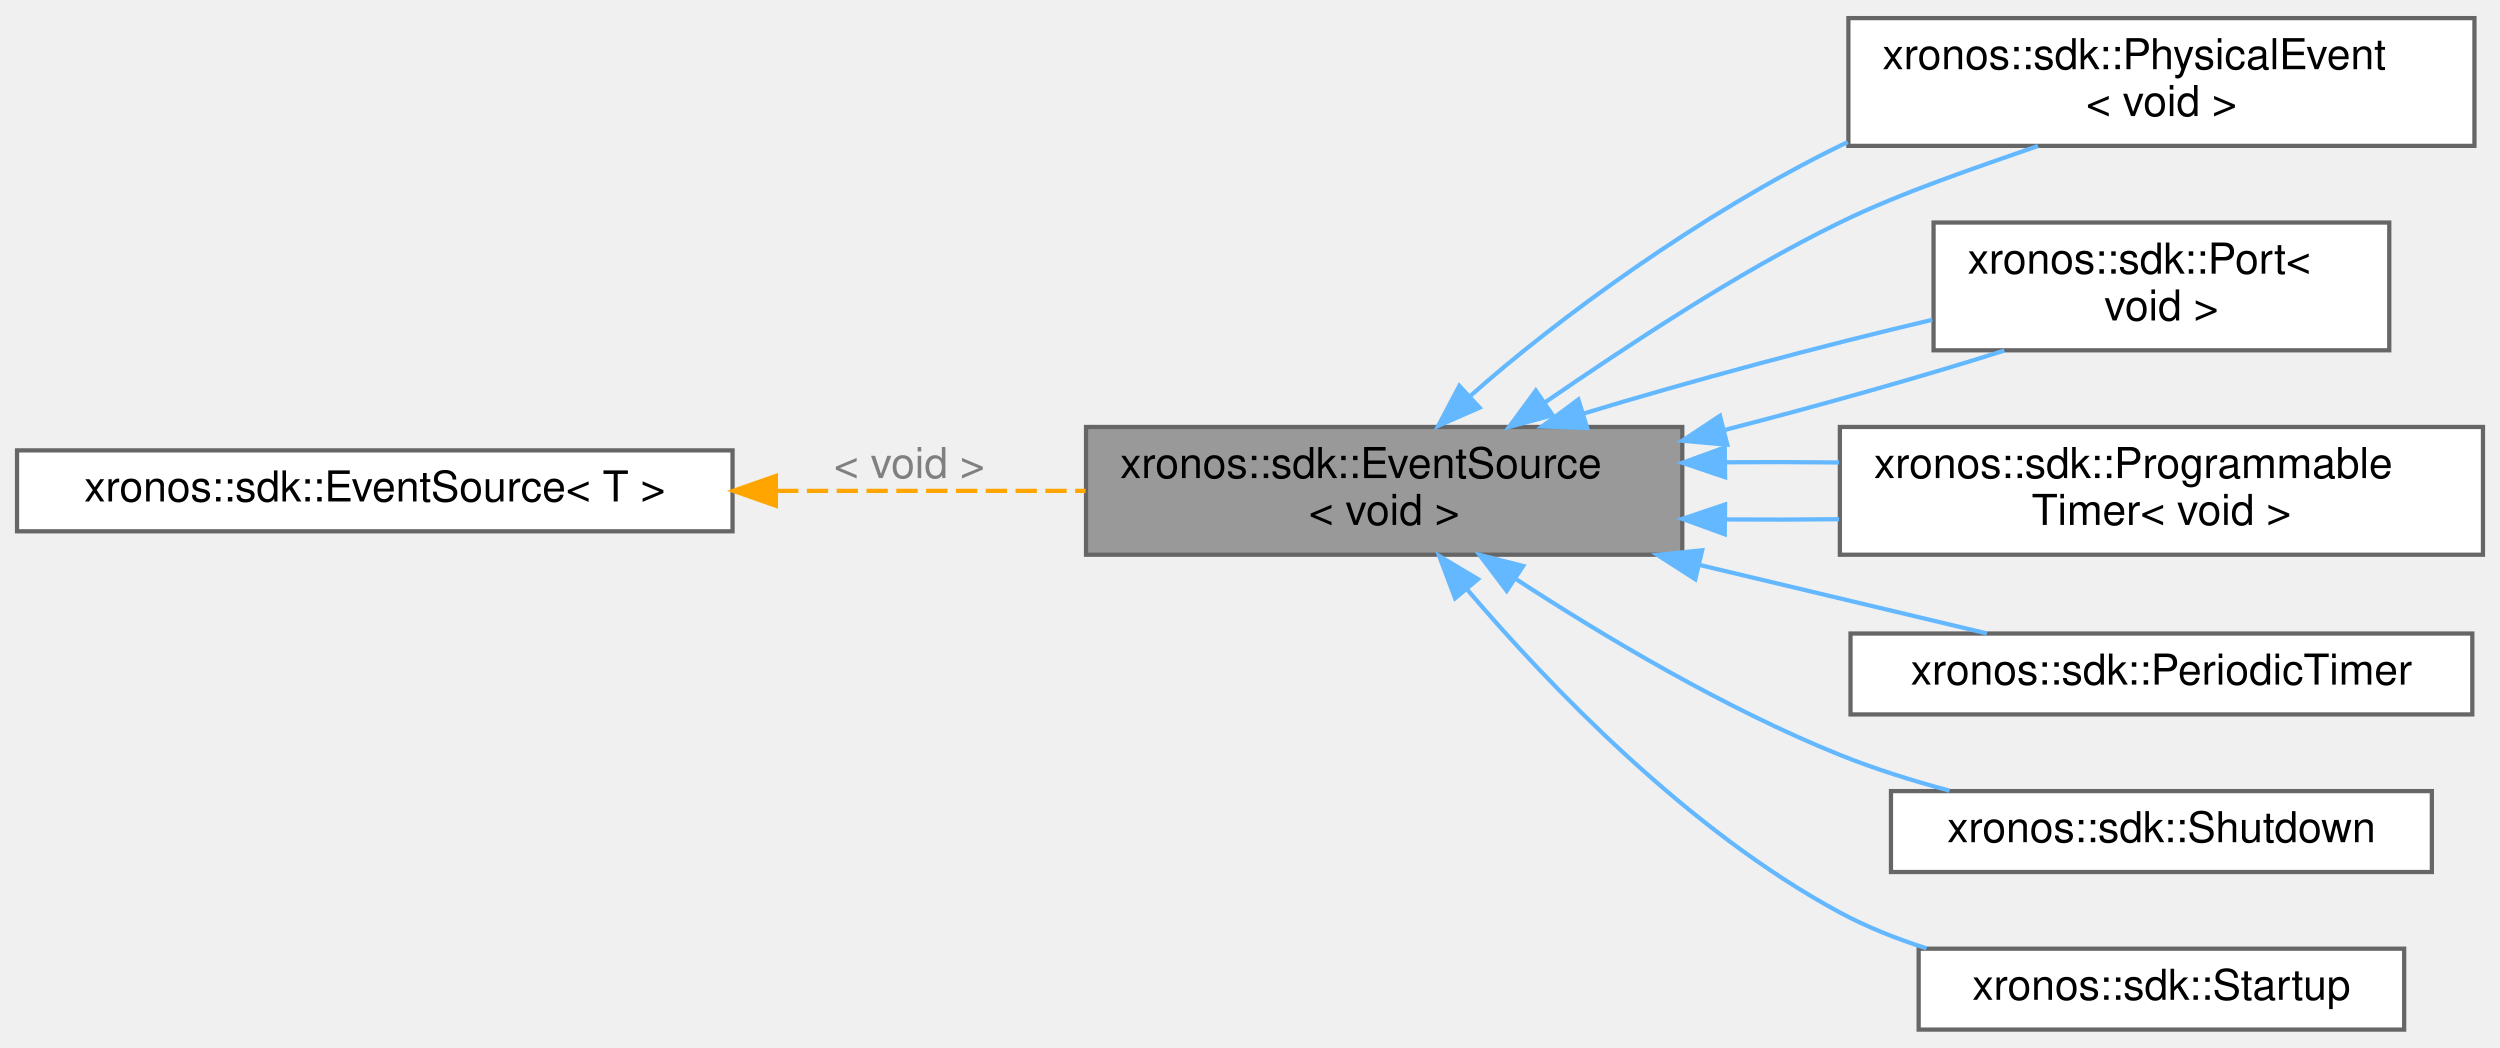
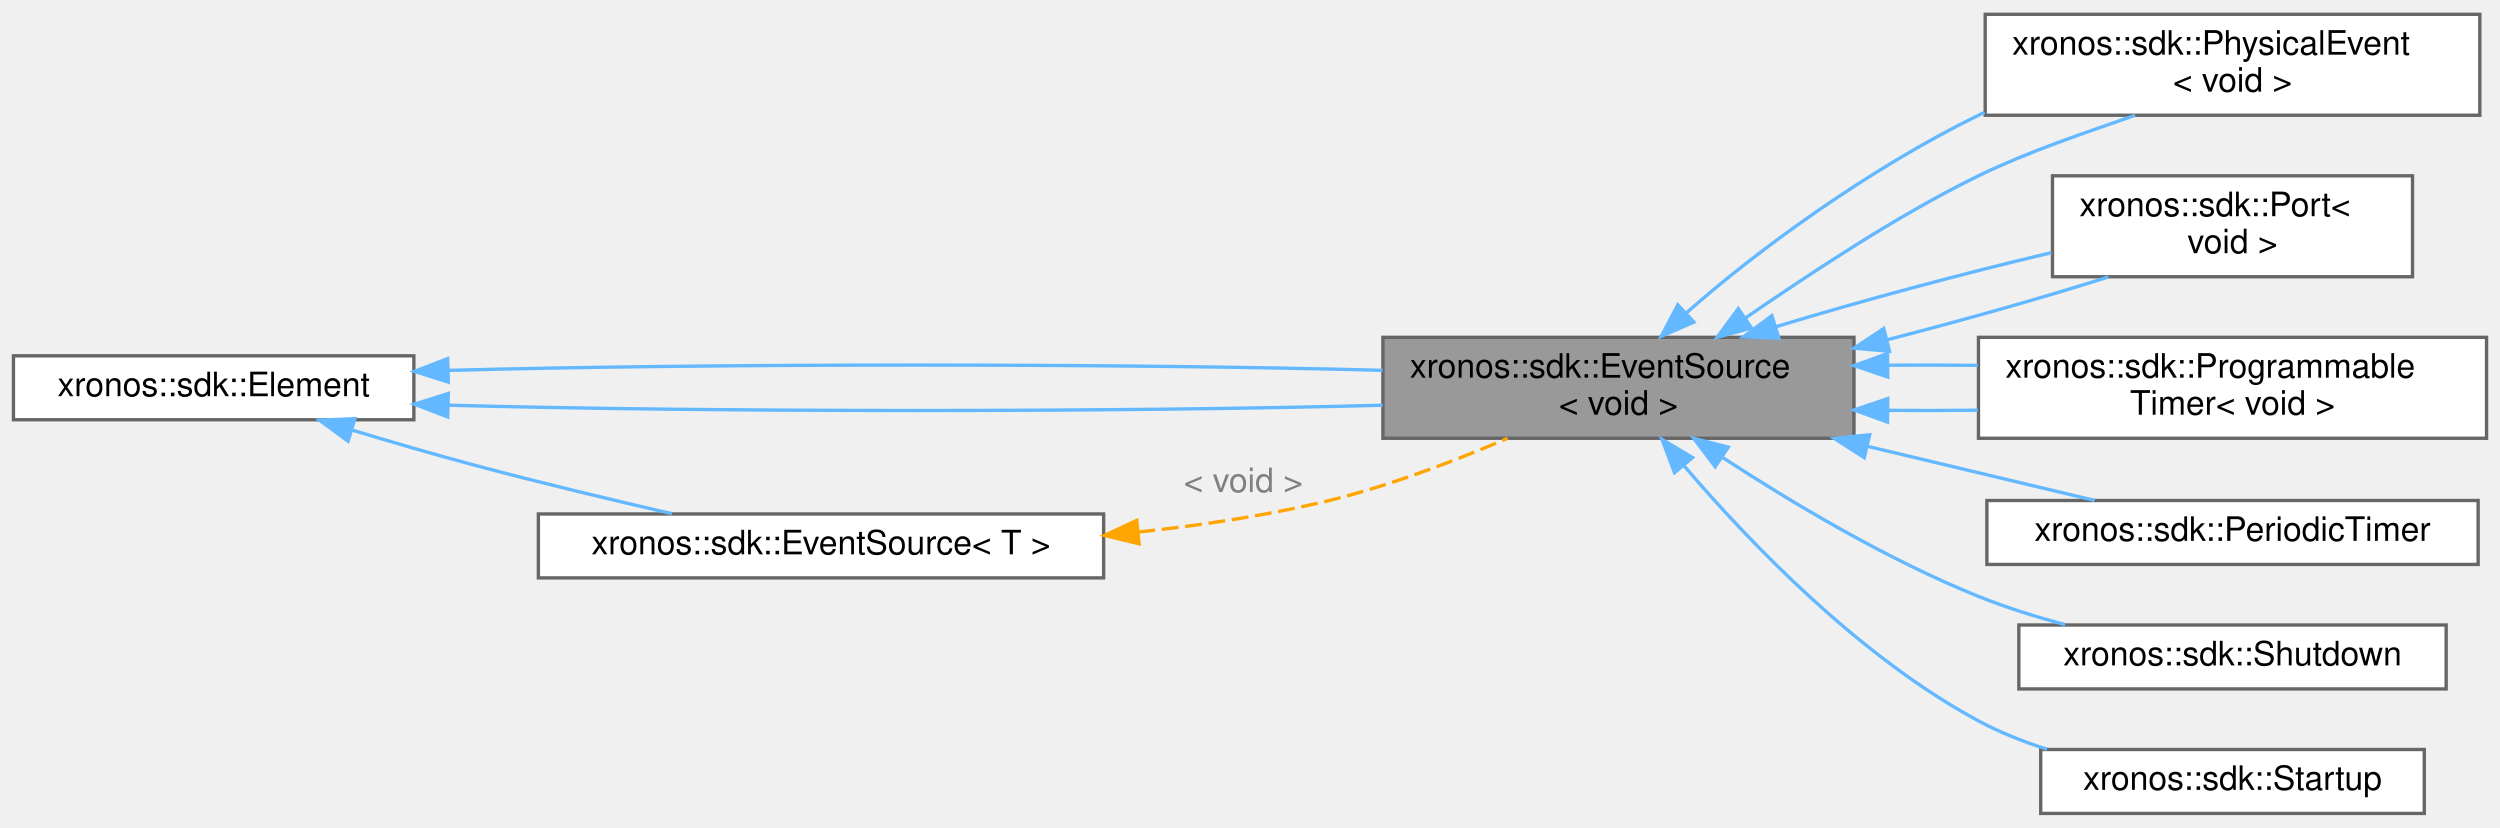
- <svg xmlns="http://www.w3.org/2000/svg" xmlns:xlink="http://www.w3.org/1999/xlink" width="587pt" height="246pt" viewBox="0.00 0.00 587.00 245.50">
+ <svg xmlns="http://www.w3.org/2000/svg" xmlns:xlink="http://www.w3.org/1999/xlink" width="743pt" height="246pt" viewBox="0.00 0.00 743.00 245.50">
  <g id="graph0" class="graph" transform="scale(1 1) rotate(0) translate(4 241.5)">
    <g id="Node000001" class="node">
      <g id="a_Node000001">
        <a xlink:title="Base class for reactor elements that can be used as triggers of reactions.">
-           <polygon fill="#999999" stroke="#666666" points="391,-141.5 251,-141.5 251,-111.5 391,-111.5 391,-141.5" />
-           <text text-anchor="start" x="259" y="-129.5" font-family="Helvetica,sans-Serif" font-size="10.00">xronos::sdk::EventSource</text>
-           <text text-anchor="middle" x="321" y="-118.5" font-family="Helvetica,sans-Serif" font-size="10.00">&lt; void &gt;</text>
-         </a>
-       </g>
-     </g>
-     <g id="Node000003" class="node">
-       <g id="a_Node000003">
-         <a xlink:href="classxronos_1_1sdk_1_1PhysicalEvent_3_01void_01_4.html" target="_top" xlink:title="An element for scheduling new events from external contexts.">
-           <polygon fill="white" stroke="#666666" points="577,-237.5 430,-237.5 430,-207.5 577,-207.5 577,-237.5" />
-           <text text-anchor="start" x="438" y="-225.5" font-family="Helvetica,sans-Serif" font-size="10.00">xronos::sdk::PhysicalEvent</text>
-           <text text-anchor="middle" x="503.5" y="-214.5" font-family="Helvetica,sans-Serif" font-size="10.00">&lt; void &gt;</text>
-         </a>
-       </g>
-     </g>
-     <g id="edge2_Node000001_Node000003" class="edge">
-       <g id="a_edge2_Node000001_Node000003">
-         <a xlink:title=" ">
-           <path fill="none" stroke="#63b8ff" d="M358.7,-147.23C378.41,-160.7 403.62,-177.6 428,-189.5 442.78,-196.71 460.23,-202.47 474.52,-207.48" />
-           <polygon fill="#63b8ff" stroke="#63b8ff" points="360.56,-144.26 350.33,-141.51 356.61,-150.04 360.56,-144.26" />
-         </a>
-       </g>
-     </g>
-     <g id="edge6_Node000001_Node000003" class="edge">
-       <g id="a_edge6_Node000001_Node000003">
-         <a xlink:title=" ">
-           <path fill="none" stroke="#63b8ff" d="M341.11,-148.67C361.59,-166.92 395.53,-191.65 428,-207.5 428.61,-207.8 429.23,-208.09 429.84,-208.39" />
-           <polygon fill="#63b8ff" stroke="#63b8ff" points="343.41,-146.03 333.71,-141.78 338.65,-151.15 343.41,-146.03" />
+           <polygon fill="#999999" stroke="#666666" points="547,-141.5 407,-141.5 407,-111.5 547,-111.5 547,-141.5" />
+           <text text-anchor="start" x="415" y="-129.5" font-family="Helvetica,sans-Serif" font-size="10.00">xronos::sdk::EventSource</text>
+           <text text-anchor="middle" x="477" y="-118.5" font-family="Helvetica,sans-Serif" font-size="10.00">&lt; void &gt;</text>
        </a>
      </g>
    </g>
    <g id="Node000004" class="node">
      <g id="a_Node000004">
-         <a xlink:href="classxronos_1_1sdk_1_1Port_3_01void_01_4.html" target="_top" xlink:title="Base class for ports that do not communicate values.">
-           <polygon fill="white" stroke="#666666" points="557,-189.5 450,-189.5 450,-159.5 557,-159.5 557,-189.5" />
-           <text text-anchor="start" x="458" y="-177.5" font-family="Helvetica,sans-Serif" font-size="10.00">xronos::sdk::Port&lt;</text>
-           <text text-anchor="middle" x="503.5" y="-166.5" font-family="Helvetica,sans-Serif" font-size="10.00"> void &gt;</text>
+         <a xlink:href="classxronos_1_1sdk_1_1PhysicalEvent_3_01void_01_4.html" target="_top" xlink:title="An element for scheduling new events from external contexts.">
+           <polygon fill="white" stroke="#666666" points="733,-237.5 586,-237.5 586,-207.5 733,-207.5 733,-237.5" />
+           <text text-anchor="start" x="594" y="-225.5" font-family="Helvetica,sans-Serif" font-size="10.00">xronos::sdk::PhysicalEvent</text>
+           <text text-anchor="middle" x="659.5" y="-214.5" font-family="Helvetica,sans-Serif" font-size="10.00">&lt; void &gt;</text>
        </a>
      </g>
    </g>
-     <g id="edge3_Node000001_Node000004" class="edge">
-       <g id="a_edge3_Node000001_Node000004">
+     <g id="edge5_Node000001_Node000004" class="edge">
+       <g id="a_edge5_Node000001_Node000004">
        <a xlink:title=" ">
-           <path fill="none" stroke="#63b8ff" d="M400.78,-140.75C423.74,-146.66 447.72,-153.43 466.62,-159.44" />
-           <polygon fill="#63b8ff" stroke="#63b8ff" points="401.57,-137.34 391.01,-138.27 399.84,-144.12 401.57,-137.34" />
+           <path fill="none" stroke="#63b8ff" d="M514.7,-147.23C534.41,-160.7 559.62,-177.6 584,-189.5 598.78,-196.71 616.23,-202.47 630.52,-207.48" />
+           <polygon fill="#63b8ff" stroke="#63b8ff" points="516.56,-144.26 506.33,-141.51 512.61,-150.04 516.56,-144.26" />
        </a>
      </g>
    </g>
-     <g id="edge7_Node000001_Node000004" class="edge">
-       <g id="a_edge7_Node000001_Node000004">
+     <g id="edge9_Node000001_Node000004" class="edge">
+       <g id="a_edge9_Node000001_Node000004">
        <a xlink:title=" ">
-           <path fill="none" stroke="#63b8ff" d="M367.69,-144.61C392.66,-152.21 423.7,-160.55 449.7,-166.66" />
-           <polygon fill="#63b8ff" stroke="#63b8ff" points="368.68,-141.25 358.09,-141.62 366.6,-147.94 368.68,-141.25" />
+           <path fill="none" stroke="#63b8ff" d="M497.11,-148.67C517.59,-166.92 551.53,-191.65 584,-207.5 584.61,-207.8 585.23,-208.09 585.84,-208.39" />
+           <polygon fill="#63b8ff" stroke="#63b8ff" points="499.41,-146.03 489.71,-141.78 494.65,-151.15 499.41,-146.03" />
        </a>
      </g>
    </g>
    <g id="Node000005" class="node">
      <g id="a_Node000005">
-         <a xlink:href="classxronos_1_1sdk_1_1ProgrammableTimer_3_01void_01_4.html" target="_top" xlink:title="An element for scheduling new events.">
-           <polygon fill="white" stroke="#666666" points="579,-141.5 428,-141.5 428,-111.5 579,-111.5 579,-141.5" />
-           <text text-anchor="start" x="436" y="-129.5" font-family="Helvetica,sans-Serif" font-size="10.00">xronos::sdk::Programmable</text>
-           <text text-anchor="middle" x="503.5" y="-118.5" font-family="Helvetica,sans-Serif" font-size="10.00">Timer&lt; void &gt;</text>
+         <a xlink:href="classxronos_1_1sdk_1_1Port_3_01void_01_4.html" target="_top" xlink:title="Base class for ports that do not communicate values.">
+           <polygon fill="white" stroke="#666666" points="713,-189.5 606,-189.5 606,-159.5 713,-159.5 713,-189.5" />
+           <text text-anchor="start" x="614" y="-177.5" font-family="Helvetica,sans-Serif" font-size="10.00">xronos::sdk::Port&lt;</text>
+           <text text-anchor="middle" x="659.5" y="-166.5" font-family="Helvetica,sans-Serif" font-size="10.00"> void &gt;</text>
        </a>
      </g>
    </g>
-     <g id="edge4_Node000001_Node000005" class="edge">
-       <g id="a_edge4_Node000001_Node000005">
+     <g id="edge6_Node000001_Node000005" class="edge">
+       <g id="a_edge6_Node000001_Node000005">
        <a xlink:title=" ">
-           <path fill="none" stroke="#63b8ff" d="M401.28,-119.79C410.1,-119.72 419.06,-119.74 427.82,-119.84" />
-           <polygon fill="#63b8ff" stroke="#63b8ff" points="400.97,-116.3 391.01,-119.92 401.05,-123.3 400.97,-116.3" />
+           <path fill="none" stroke="#63b8ff" d="M556.78,-140.75C579.74,-146.66 603.72,-153.43 622.62,-159.44" />
+           <polygon fill="#63b8ff" stroke="#63b8ff" points="557.57,-137.34 547.01,-138.27 555.84,-144.12 557.57,-137.34" />
        </a>
      </g>
    </g>
-     <g id="edge8_Node000001_Node000005" class="edge">
-       <g id="a_edge8_Node000001_Node000005">
+     <g id="edge10_Node000001_Node000005" class="edge">
+       <g id="a_edge10_Node000001_Node000005">
        <a xlink:title=" ">
-           <path fill="none" stroke="#63b8ff" d="M401.28,-133.21C410.1,-133.28 419.06,-133.26 427.82,-133.16" />
-           <polygon fill="#63b8ff" stroke="#63b8ff" points="401.05,-129.7 391.01,-133.08 400.97,-136.7 401.05,-129.7" />
+           <path fill="none" stroke="#63b8ff" d="M523.69,-144.61C548.66,-152.21 579.7,-160.55 605.7,-166.66" />
+           <polygon fill="#63b8ff" stroke="#63b8ff" points="524.68,-141.25 514.09,-141.62 522.6,-147.94 524.68,-141.25" />
        </a>
      </g>
    </g>
    <g id="Node000006" class="node">
      <g id="a_Node000006">
-         <a xlink:href="classxronos_1_1sdk_1_1PeriodicTimer.html" target="_top" xlink:title="A trigger that emits events in regular intervals.">
-           <polygon fill="white" stroke="#666666" points="576.5,-93 430.5,-93 430.5,-74 576.5,-74 576.5,-93" />
-           <text text-anchor="middle" x="503.5" y="-81" font-family="Helvetica,sans-Serif" font-size="10.00">xronos::sdk::PeriodicTimer</text>
+         <a xlink:href="classxronos_1_1sdk_1_1ProgrammableTimer_3_01void_01_4.html" target="_top" xlink:title="An element for scheduling new events.">
+           <polygon fill="white" stroke="#666666" points="735,-141.5 584,-141.5 584,-111.5 735,-111.5 735,-141.5" />
+           <text text-anchor="start" x="592" y="-129.5" font-family="Helvetica,sans-Serif" font-size="10.00">xronos::sdk::Programmable</text>
+           <text text-anchor="middle" x="659.5" y="-118.5" font-family="Helvetica,sans-Serif" font-size="10.00">Timer&lt; void &gt;</text>
        </a>
      </g>
    </g>
-     <g id="edge5_Node000001_Node000006" class="edge">
-       <g id="a_edge5_Node000001_Node000006">
+     <g id="edge7_Node000001_Node000006" class="edge">
+       <g id="a_edge7_Node000001_Node000006">
        <a xlink:title=" ">
-           <path fill="none" stroke="#63b8ff" d="M394.91,-109.13C417.99,-103.63 442.65,-97.76 462.53,-93.02" />
-           <polygon fill="#63b8ff" stroke="#63b8ff" points="394.05,-105.74 385.13,-111.46 395.67,-112.55 394.05,-105.74" />
+           <path fill="none" stroke="#63b8ff" d="M557.28,-119.79C566.1,-119.72 575.06,-119.74 583.82,-119.84" />
+           <polygon fill="#63b8ff" stroke="#63b8ff" points="556.97,-116.3 547.01,-119.92 557.05,-123.3 556.97,-116.3" />
+         </a>
+       </g>
+     </g>
+     <g id="edge11_Node000001_Node000006" class="edge">
+       <g id="a_edge11_Node000001_Node000006">
+         <a xlink:title=" ">
+           <path fill="none" stroke="#63b8ff" d="M557.28,-133.21C566.1,-133.28 575.06,-133.26 583.82,-133.16" />
+           <polygon fill="#63b8ff" stroke="#63b8ff" points="557.05,-129.7 547.01,-133.08 556.97,-136.7 557.05,-129.7" />
        </a>
      </g>
    </g>
    <g id="Node000007" class="node">
      <g id="a_Node000007">
-         <a xlink:href="classxronos_1_1sdk_1_1Shutdown.html" target="_top" xlink:title="An event that triggers before the program shuts down.">
-           <polygon fill="white" stroke="#666666" points="567,-56 440,-56 440,-37 567,-37 567,-56" />
-           <text text-anchor="middle" x="503.5" y="-44" font-family="Helvetica,sans-Serif" font-size="10.00">xronos::sdk::Shutdown</text>
+         <a xlink:href="classxronos_1_1sdk_1_1PeriodicTimer.html" target="_top" xlink:title="An event source that emits events in regular intervals.">
+           <polygon fill="white" stroke="#666666" points="732.5,-93 586.5,-93 586.5,-74 732.5,-74 732.5,-93" />
+           <text text-anchor="middle" x="659.5" y="-81" font-family="Helvetica,sans-Serif" font-size="10.00">xronos::sdk::PeriodicTimer</text>
        </a>
      </g>
    </g>
-     <g id="edge9_Node000001_Node000007" class="edge">
-       <g id="a_edge9_Node000001_Node000007">
+     <g id="edge8_Node000001_Node000007" class="edge">
+       <g id="a_edge8_Node000001_Node000007">
        <a xlink:title=" ">
-           <path fill="none" stroke="#63b8ff" d="M351.97,-105.77C372.56,-92.35 400.96,-75.4 428,-64.5 436.15,-61.22 445.04,-58.43 453.76,-56.1" />
-           <polygon fill="#63b8ff" stroke="#63b8ff" points="349.77,-103.03 343.37,-111.47 353.64,-108.86 349.77,-103.03" />
+           <path fill="none" stroke="#63b8ff" d="M550.91,-109.13C573.99,-103.63 598.65,-97.76 618.53,-93.02" />
+           <polygon fill="#63b8ff" stroke="#63b8ff" points="550.05,-105.74 541.13,-111.46 551.67,-112.55 550.05,-105.74" />
        </a>
      </g>
    </g>
    <g id="Node000008" class="node">
      <g id="a_Node000008">
-         <a xlink:href="classxronos_1_1sdk_1_1Startup.html" target="_top" xlink:title="An event that triggers when the program starts executing.">
-           <polygon fill="white" stroke="#666666" points="560.5,-19 446.5,-19 446.5,0 560.5,0 560.5,-19" />
-           <text text-anchor="middle" x="503.5" y="-7" font-family="Helvetica,sans-Serif" font-size="10.00">xronos::sdk::Startup</text>
+         <a xlink:href="classxronos_1_1sdk_1_1Shutdown.html" target="_top" xlink:title="An event that triggers before the program shuts down.">
+           <polygon fill="white" stroke="#666666" points="723,-56 596,-56 596,-37 723,-37 723,-56" />
+           <text text-anchor="middle" x="659.5" y="-44" font-family="Helvetica,sans-Serif" font-size="10.00">xronos::sdk::Shutdown</text>
        </a>
      </g>
    </g>
-     <g id="edge10_Node000001_Node000008" class="edge">
-       <g id="a_edge10_Node000001_Node000008">
+     <g id="edge12_Node000001_Node000008" class="edge">
+       <g id="a_edge12_Node000001_Node000008">
        <a xlink:title=" ">
-           <path fill="none" stroke="#63b8ff" d="M340.46,-103.37C359.86,-80.64 392.46,-46.65 428,-27.5 434.33,-24.09 441.3,-21.32 448.36,-19.07" />
-           <polygon fill="#63b8ff" stroke="#63b8ff" points="337.66,-101.27 333.93,-111.19 343.03,-105.76 337.66,-101.27" />
+           <path fill="none" stroke="#63b8ff" d="M507.97,-105.77C528.56,-92.35 556.96,-75.4 584,-64.5 592.15,-61.22 601.04,-58.43 609.76,-56.1" />
+           <polygon fill="#63b8ff" stroke="#63b8ff" points="505.77,-103.03 499.37,-111.47 509.64,-108.86 505.77,-103.03" />
+         </a>
+       </g>
+     </g>
+     <g id="Node000009" class="node">
+       <g id="a_Node000009">
+         <a xlink:href="classxronos_1_1sdk_1_1Startup.html" target="_top" xlink:title="An event that triggers when the program starts executing.">
+           <polygon fill="white" stroke="#666666" points="716.5,-19 602.5,-19 602.5,0 716.5,0 716.5,-19" />
+           <text text-anchor="middle" x="659.5" y="-7" font-family="Helvetica,sans-Serif" font-size="10.00">xronos::sdk::Startup</text>
+         </a>
+       </g>
+     </g>
+     <g id="edge13_Node000001_Node000009" class="edge">
+       <g id="a_edge13_Node000001_Node000009">
+         <a xlink:title=" ">
+           <path fill="none" stroke="#63b8ff" d="M496.46,-103.37C515.86,-80.64 548.46,-46.65 584,-27.5 590.33,-24.09 597.3,-21.32 604.36,-19.07" />
+           <polygon fill="#63b8ff" stroke="#63b8ff" points="493.66,-101.27 489.93,-111.19 499.03,-105.76 493.66,-101.27" />
        </a>
      </g>
    </g>
    <g id="Node000002" class="node">
      <g id="a_Node000002">
-         <a xlink:href="classxronos_1_1sdk_1_1EventSource.html" target="_top" xlink:title="Base class for reactor elements that can be used as triggers of reactions.">
-           <polygon fill="white" stroke="#666666" points="168,-136 0,-136 0,-117 168,-117 168,-136" />
-           <text text-anchor="middle" x="84" y="-124" font-family="Helvetica,sans-Serif" font-size="10.00">xronos::sdk::EventSource&lt; T &gt;</text>
+         <a xlink:href="classxronos_1_1sdk_1_1Element.html" target="_top" xlink:title="Base class for all reactor elements.">
+           <polygon fill="white" stroke="#666666" points="119,-136 0,-136 0,-117 119,-117 119,-136" />
+           <text text-anchor="middle" x="59.5" y="-124" font-family="Helvetica,sans-Serif" font-size="10.00">xronos::sdk::Element</text>
        </a>
      </g>
    </g>
    <g id="edge1_Node000001_Node000002" class="edge">
      <g id="a_edge1_Node000001_Node000002">
        <a xlink:title=" ">
-           <path fill="none" stroke="orange" stroke-dasharray="5,2" d="M178.45,-126.5C202.62,-126.5 228.22,-126.5 250.9,-126.5" />
-           <polygon fill="orange" stroke="orange" points="178.18,-123 168.18,-126.5 178.18,-130 178.18,-123" />
+           <path fill="none" stroke="#63b8ff" d="M129.21,-121.33C206.08,-119.23 329.9,-119.22 406.92,-121.32" />
+           <polygon fill="#63b8ff" stroke="#63b8ff" points="129.04,-117.83 119.15,-121.63 129.25,-124.83 129.04,-117.83" />
        </a>
      </g>
-       <text text-anchor="middle" x="209.5" y="-129.5" font-family="Helvetica,sans-Serif" font-size="10.00" fill="grey"> &lt; void &gt;</text>
+     </g>
+     <g id="edge2_Node000001_Node000002" class="edge">
+       <g id="a_edge2_Node000001_Node000002">
+         <a xlink:title=" ">
+           <path fill="none" stroke="#63b8ff" d="M129.21,-131.67C206.08,-133.77 329.9,-133.78 406.92,-131.68" />
+           <polygon fill="#63b8ff" stroke="#63b8ff" points="129.25,-128.17 119.15,-131.37 129.04,-135.17 129.25,-128.17" />
+         </a>
+       </g>
+     </g>
+     <g id="Node000003" class="node">
+       <g id="a_Node000003">
+         <a xlink:href="classxronos_1_1sdk_1_1EventSource.html" target="_top" xlink:title="Base class for reactor elements that can be used as triggers of reactions.">
+           <polygon fill="white" stroke="#666666" points="324,-89 156,-89 156,-70 324,-70 324,-89" />
+           <text text-anchor="middle" x="240" y="-77" font-family="Helvetica,sans-Serif" font-size="10.00">xronos::sdk::EventSource&lt; T &gt;</text>
+         </a>
+       </g>
+     </g>
+     <g id="edge4_Node000003_Node000002" class="edge">
+       <g id="a_edge4_Node000003_Node000002">
+         <a xlink:title=" ">
+           <path fill="none" stroke="#63b8ff" d="M100.8,-113.88C112.44,-110.37 125.19,-106.66 137,-103.5 156.15,-98.37 177.49,-93.26 195.68,-89.08" />
+           <polygon fill="#63b8ff" stroke="#63b8ff" points="99.45,-110.63 90.9,-116.89 101.49,-117.33 99.45,-110.63" />
+         </a>
+       </g>
+     </g>
+     <g id="edge3_Node000001_Node000003" class="edge">
+       <g id="a_edge3_Node000001_Node000003">
+         <a xlink:title=" ">
+           <path fill="none" stroke="orange" stroke-dasharray="5,2" d="M334.32,-83.63C352.6,-85.58 371.52,-88.41 389,-92.5 407.79,-96.9 427.91,-104.56 444.06,-111.49" />
+           <polygon fill="orange" stroke="orange" points="334.54,-80.13 324.25,-82.63 333.85,-87.1 334.54,-80.13" />
+         </a>
+       </g>
+       <text text-anchor="middle" x="365.5" y="-95.5" font-family="Helvetica,sans-Serif" font-size="10.00" fill="grey"> &lt; void &gt;</text>
    </g>
  </g>
</svg>
